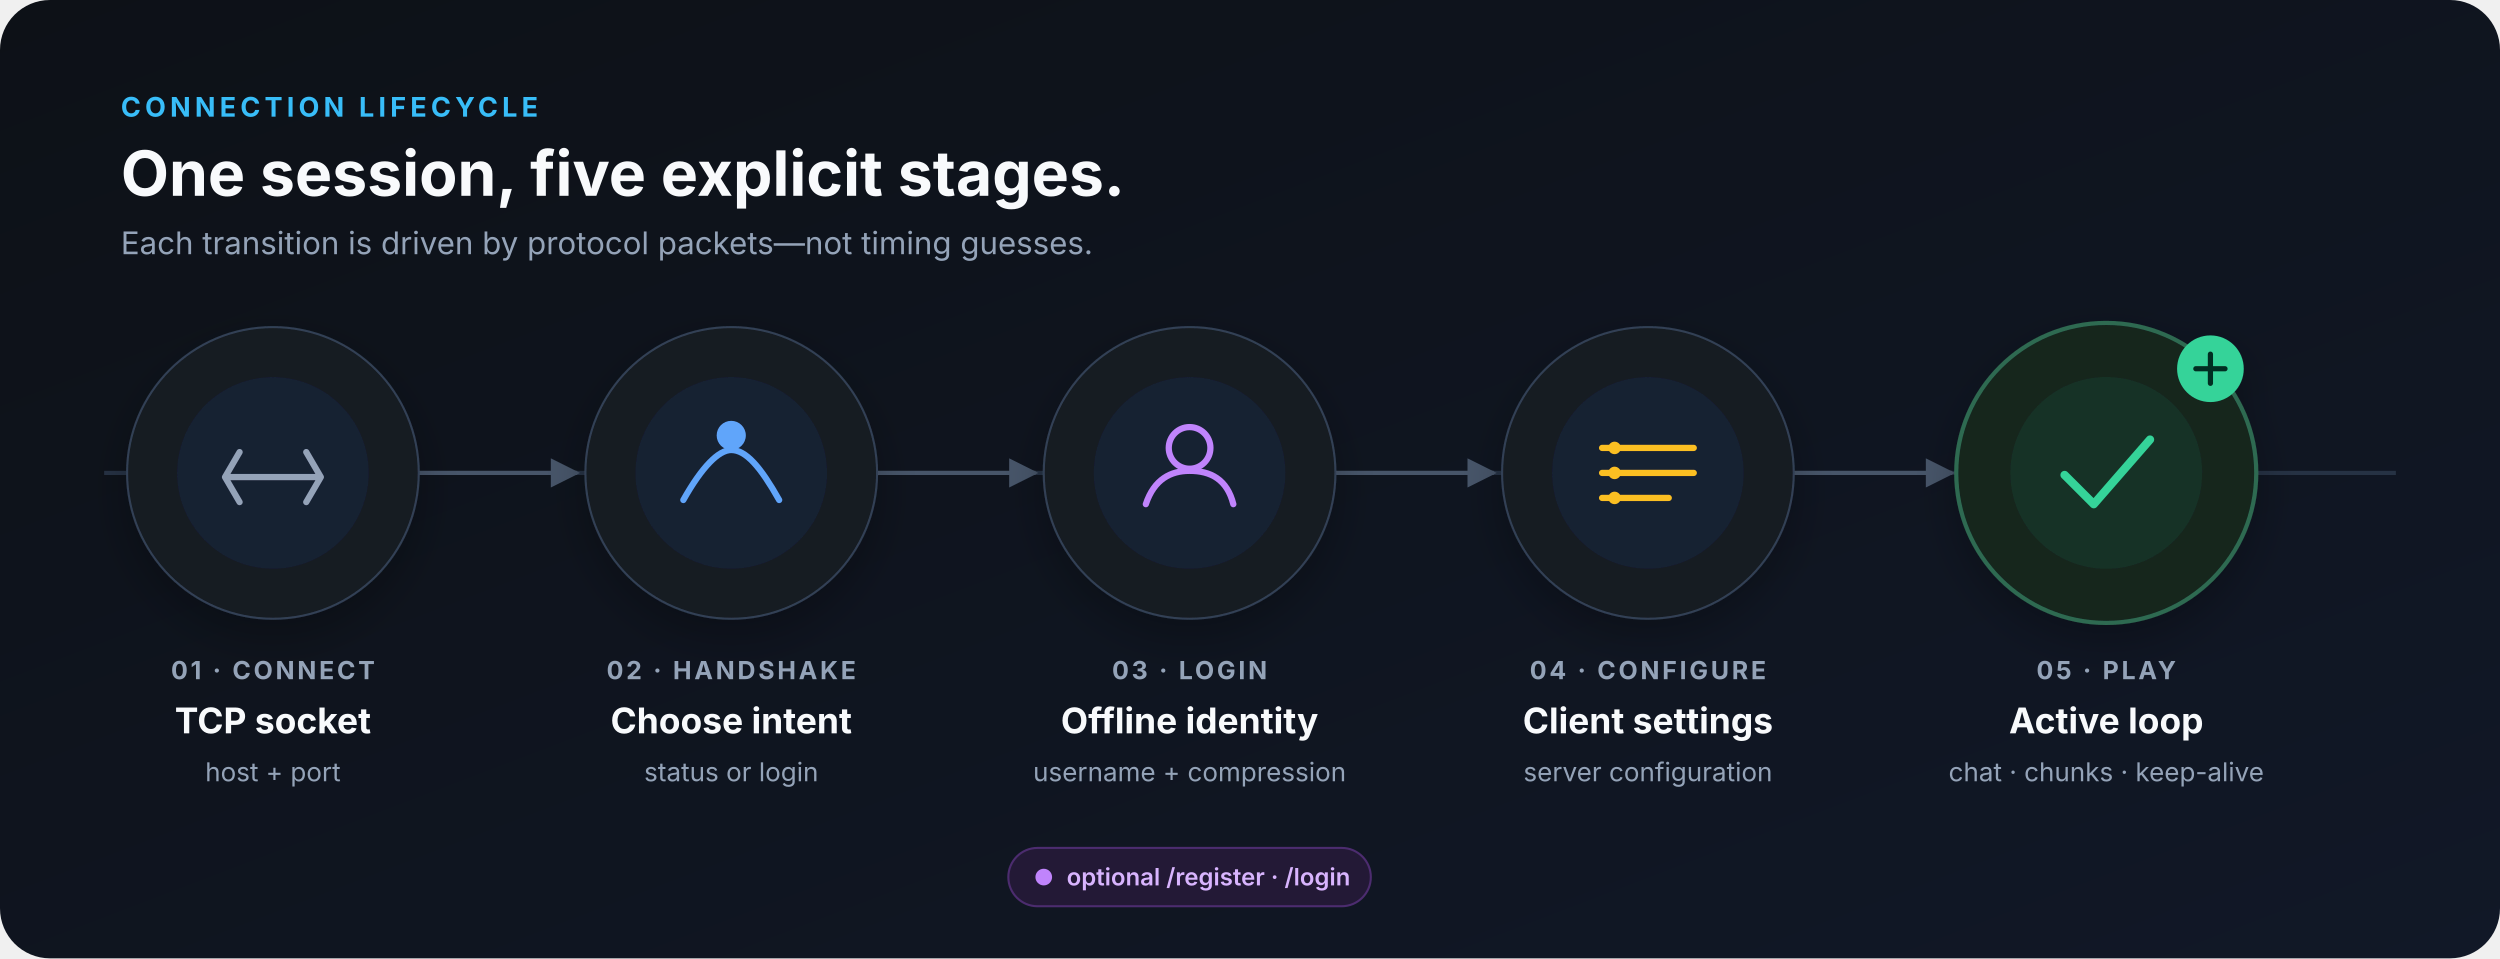
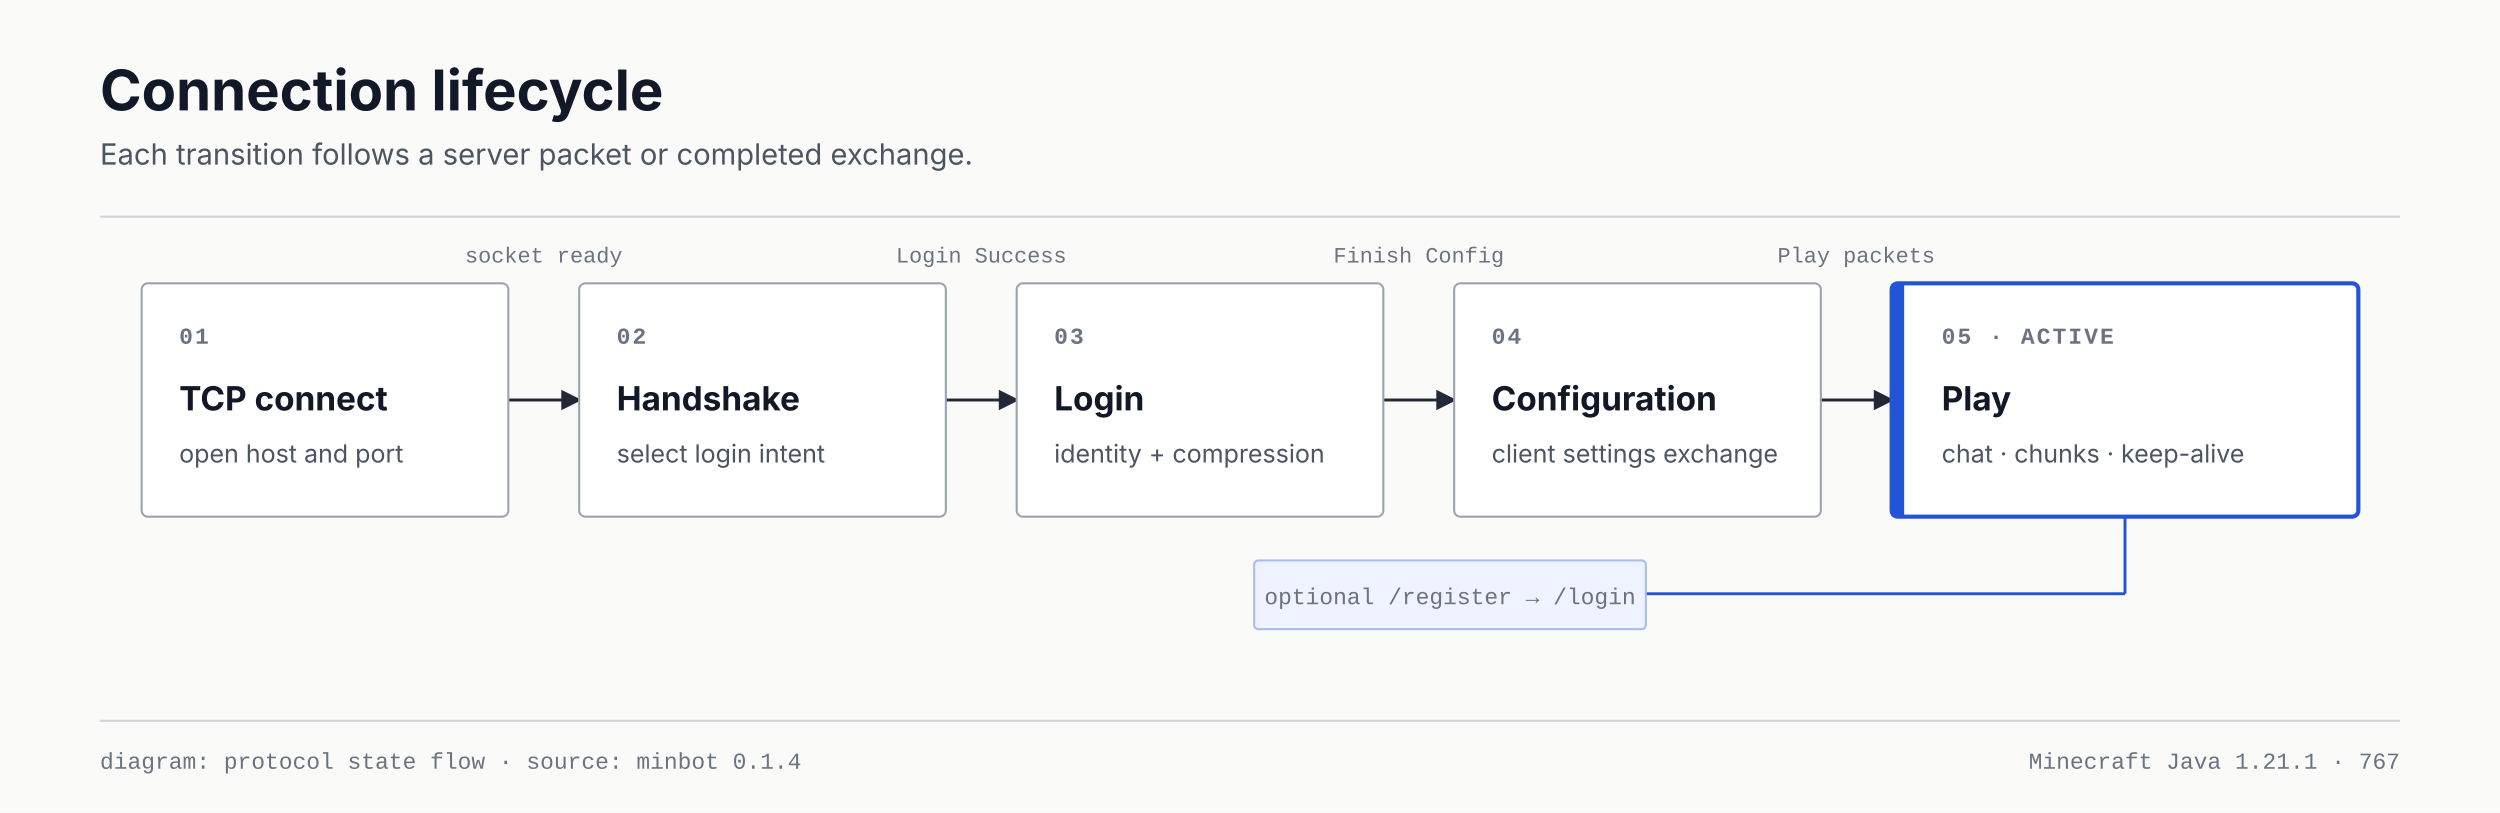
- <svg xmlns="http://www.w3.org/2000/svg" width="1200" height="460" viewBox="0 0 1200 460" role="img" aria-labelledby="title description">
+ <svg xmlns="http://www.w3.org/2000/svg" width="1200" height="390" viewBox="0 0 1200 390" role="img" aria-labelledby="title description">
  <defs>
-     <linearGradient id="background" x1="0" y1="0" x2="1" y2="1">
-       <stop offset="0" stop-color="#0d1117" />
-       <stop offset="1" stop-color="#111827" />
-     </linearGradient>
-     <filter id="shadow" x="-25%" y="-25%" width="150%" height="150%">
-       <feDropShadow dx="0" dy="8" stdDeviation="10" flood-color="#000000" flood-opacity="0.25" />
-     </filter>
-     <marker id="arrow" viewBox="0 0 10 10" refX="9" refY="5" markerWidth="7" markerHeight="7" orient="auto">
-       <path d="M0 0 10 5 0 10Z" fill="#475569" />
+     <marker id="arrow" viewBox="0 0 8 8" refX="7" refY="4" markerWidth="7" markerHeight="7" orient="auto">
+       <path d="M0 0 8 4 0 8Z" fill="#1f2937" />
    </marker>
    <style>
-       .font { font-family: Inter, "Segoe UI", Arial, sans-serif; }
-       .eyebrow { font-size: 13px; font-weight: 700; letter-spacing: 2px; fill: #38bdf8; }
-       .heading { font-size: 30px; font-weight: 700; fill: #f8fafc; }
-       .subtitle { font-size: 15px; fill: #94a3b8; }
-       .step { font-size: 12px; font-weight: 700; letter-spacing: 1.3px; fill: #94a3b8; }
-       .title { font-size: 17px; font-weight: 700; fill: #f8fafc; }
-       .copy { font-size: 12.5px; fill: #94a3b8; }
+       .sans { font-family: Inter, "Segoe UI", Arial, sans-serif; }
+       .mono { font-family: "SFMono-Regular", Consolas, "Liberation Mono", monospace; }
+       .heading { font-size: 27px; font-weight: 650; fill: #111827; }
+       .sub { font-size: 14px; fill: #4b5563; }
+       .index { font-size: 11px; font-weight: 700; letter-spacing: 1px; fill: #6b7280; }
+       .state { font-size: 16px; font-weight: 650; fill: #111827; }
+       .copy { font-size: 12px; fill: #4b5563; }
+       .event { font-size: 10.5px; fill: #6b7280; }
+       .small { font-size: 11px; fill: #6b7280; }
    </style>
  </defs>
-   <rect width="1200" height="460" rx="24" fill="url(#background)" />
-   <path d="M50 227 H1150" stroke="#263244" stroke-width="2" />
-   <g class="font">
-     <text x="58" y="56" class="eyebrow">CONNECTION LIFECYCLE</text>
-     <text x="58" y="94" class="heading">One session, five explicit stages.</text>
-     <text x="58" y="122" class="subtitle">Each transition is driven by protocol packets—not timing guesses.</text>
-     <path d="M201 227 H277" stroke="#475569" stroke-width="2" marker-end="url(#arrow)" />
-     <path d="M421 227 H497" stroke="#475569" stroke-width="2" marker-end="url(#arrow)" />
-     <path d="M641 227 H717" stroke="#475569" stroke-width="2" marker-end="url(#arrow)" />
-     <path d="M861 227 H937" stroke="#475569" stroke-width="2" marker-end="url(#arrow)" />
-     <g filter="url(#shadow)">
-       <circle cx="131" cy="227" r="70" fill="#161b22" stroke="#334155" />
-       <circle cx="131" cy="227" r="46" fill="#172033" />
-       <path d="M108 229 H154 M115 217 L108 229 115 241 M147 217 L154 229 147 241" fill="none" stroke="#94a3b8" stroke-width="3" stroke-linecap="round" stroke-linejoin="round" />
-     </g>
-     <text x="131" y="326" text-anchor="middle" class="step">01 · CONNECT</text>
-     <text x="131" y="352" text-anchor="middle" class="title">TCP socket</text>
-     <text x="131" y="375" text-anchor="middle" class="copy">host + port</text>
-     <g filter="url(#shadow)">
-       <circle cx="351" cy="227" r="70" fill="#161b22" stroke="#334155" />
-       <circle cx="351" cy="227" r="46" fill="#172033" />
-       <path d="M328 240 C337 224 345 216 351 216 C358 216 365 224 374 240" fill="none" stroke="#60a5fa" stroke-width="3" stroke-linecap="round" />
-       <circle cx="351" cy="209" r="7" fill="#60a5fa" />
-     </g>
-     <text x="351" y="326" text-anchor="middle" class="step">02 · HANDSHAKE</text>
-     <text x="351" y="352" text-anchor="middle" class="title">Choose intent</text>
-     <text x="351" y="375" text-anchor="middle" class="copy">status or login</text>
-     <g filter="url(#shadow)">
-       <circle cx="571" cy="227" r="70" fill="#161b22" stroke="#334155" />
-       <circle cx="571" cy="227" r="46" fill="#172033" />
-       <circle cx="571" cy="215" r="10" fill="none" stroke="#c084fc" stroke-width="3" />
-       <path d="M550 242 C554 230 562 226 571 226 C581 226 589 230 592 242" fill="none" stroke="#c084fc" stroke-width="3" stroke-linecap="round" />
-     </g>
-     <text x="571" y="326" text-anchor="middle" class="step">03 · LOGIN</text>
-     <text x="571" y="352" text-anchor="middle" class="title">Offline identity</text>
-     <text x="571" y="375" text-anchor="middle" class="copy">username + compression</text>
-     <g filter="url(#shadow)">
-       <circle cx="791" cy="227" r="70" fill="#161b22" stroke="#334155" />
-       <circle cx="791" cy="227" r="46" fill="#172033" />
-       <path d="M769 215 H813 M769 227 H813 M769 239 H801" stroke="#fbbf24" stroke-width="3" stroke-linecap="round" />
-       <circle cx="775" cy="215" r="3" fill="#fbbf24" />
-       <circle cx="775" cy="227" r="3" fill="#fbbf24" />
-       <circle cx="775" cy="239" r="3" fill="#fbbf24" />
-     </g>
-     <text x="791" y="326" text-anchor="middle" class="step">04 · CONFIGURE</text>
-     <text x="791" y="352" text-anchor="middle" class="title">Client settings</text>
-     <text x="791" y="375" text-anchor="middle" class="copy">server configuration</text>
-     <g filter="url(#shadow)">
-       <circle cx="1011" cy="227" r="72" fill="#13251f" stroke="#2f6b51" stroke-width="2" />
-       <circle cx="1011" cy="227" r="46" fill="#123326" />
-       <path d="M991 228 L1005 242 1032 211" fill="none" stroke="#34d399" stroke-width="4" stroke-linecap="round" stroke-linejoin="round" />
-       <circle cx="1061" cy="177" r="16" fill="#34d399" />
-       <path d="M1054 177 H1068 M1061 170 V184" stroke="#052e22" stroke-width="2.5" stroke-linecap="round" />
-     </g>
-     <text x="1011" y="326" text-anchor="middle" class="step" fill="#6ee7b7">05 · PLAY</text>
-     <text x="1011" y="352" text-anchor="middle" class="title">Active loop</text>
-     <text x="1011" y="375" text-anchor="middle" class="copy">chat · chunks · keep-alive</text>
-     <rect x="484" y="407" width="174" height="28" rx="14" fill="#231936" stroke="#4c2c6f" />
-     <circle cx="501" cy="421" r="4" fill="#c084fc" />
-     <text x="512" y="425" font-size="11.5" font-weight="600" fill="#d8b4fe">optional /register · /login</text>
+   <rect width="1200" height="390" fill="#fafaf8" />
+   <g class="sans">
+     <text x="48" y="53" class="heading">Connection lifecycle</text>
+     <text x="48" y="79" class="sub">Each transition follows a server packet or completed exchange.</text>
+     <line x1="48" y1="104" x2="1152" y2="104" stroke="#d1d5db" />
+     <line x1="244" y1="192" x2="278" y2="192" stroke="#1f2937" stroke-width="1.4" marker-end="url(#arrow)" />
+     <text x="261" y="126" text-anchor="middle" class="mono event">socket ready</text>
+     <line x1="454" y1="192" x2="488" y2="192" stroke="#1f2937" stroke-width="1.4" marker-end="url(#arrow)" />
+     <text x="471" y="126" text-anchor="middle" class="mono event">Login Success</text>
+     <line x1="664" y1="192" x2="698" y2="192" stroke="#1f2937" stroke-width="1.4" marker-end="url(#arrow)" />
+     <text x="681" y="126" text-anchor="middle" class="mono event">Finish Config</text>
+     <line x1="874" y1="192" x2="908" y2="192" stroke="#1f2937" stroke-width="1.4" marker-end="url(#arrow)" />
+     <text x="891" y="126" text-anchor="middle" class="mono event">Play packets</text>
+     <rect x="68" y="136" width="176" height="112" rx="3" fill="#ffffff" stroke="#9ca3af" />
+     <text x="86" y="165" class="mono index">01</text>
+     <text x="86" y="197" class="state">TCP connect</text>
+     <text x="86" y="222" class="copy">open host and port</text>
+     <rect x="278" y="136" width="176" height="112" rx="3" fill="#ffffff" stroke="#9ca3af" />
+     <text x="296" y="165" class="mono index">02</text>
+     <text x="296" y="197" class="state">Handshake</text>
+     <text x="296" y="222" class="copy">select login intent</text>
+     <rect x="488" y="136" width="176" height="112" rx="3" fill="#ffffff" stroke="#9ca3af" />
+     <text x="506" y="165" class="mono index">03</text>
+     <text x="506" y="197" class="state">Login</text>
+     <text x="506" y="222" class="copy">identity + compression</text>
+     <rect x="698" y="136" width="176" height="112" rx="3" fill="#ffffff" stroke="#9ca3af" />
+     <text x="716" y="165" class="mono index">04</text>
+     <text x="716" y="197" class="state">Configuration</text>
+     <text x="716" y="222" class="copy">client settings exchange</text>
+     <rect x="908" y="136" width="224" height="112" rx="3" fill="#ffffff" stroke="#2255d6" stroke-width="2" />
+     <rect x="908" y="136" width="6" height="112" fill="#2255d6" />
+     <text x="932" y="165" class="mono index" fill="#2255d6">05 · ACTIVE</text>
+     <text x="932" y="197" class="state">Play</text>
+     <text x="932" y="222" class="copy">chat · chunks · keep-alive</text>
+     <line x1="1020" y1="248" x2="1020" y2="285" stroke="#2255d6" stroke-width="1.4" />
+     <line x1="1020" y1="285" x2="790" y2="285" stroke="#2255d6" stroke-width="1.4" />
+     <rect x="602" y="269" width="188" height="33" rx="2" fill="#eef3ff" stroke="#a8bcef" />
+     <text x="696" y="290" text-anchor="middle" class="mono small" fill="#173f9f">optional /register → /login</text>
+     <line x1="48" y1="346" x2="1152" y2="346" stroke="#d1d5db" />
+     <text x="48" y="369" class="mono small">diagram: protocol state flow · source: minbot 0.1.4</text>
+     <text x="1152" y="369" text-anchor="end" class="mono small">Minecraft Java 1.21.1 · 767</text>
  </g>
</svg>
